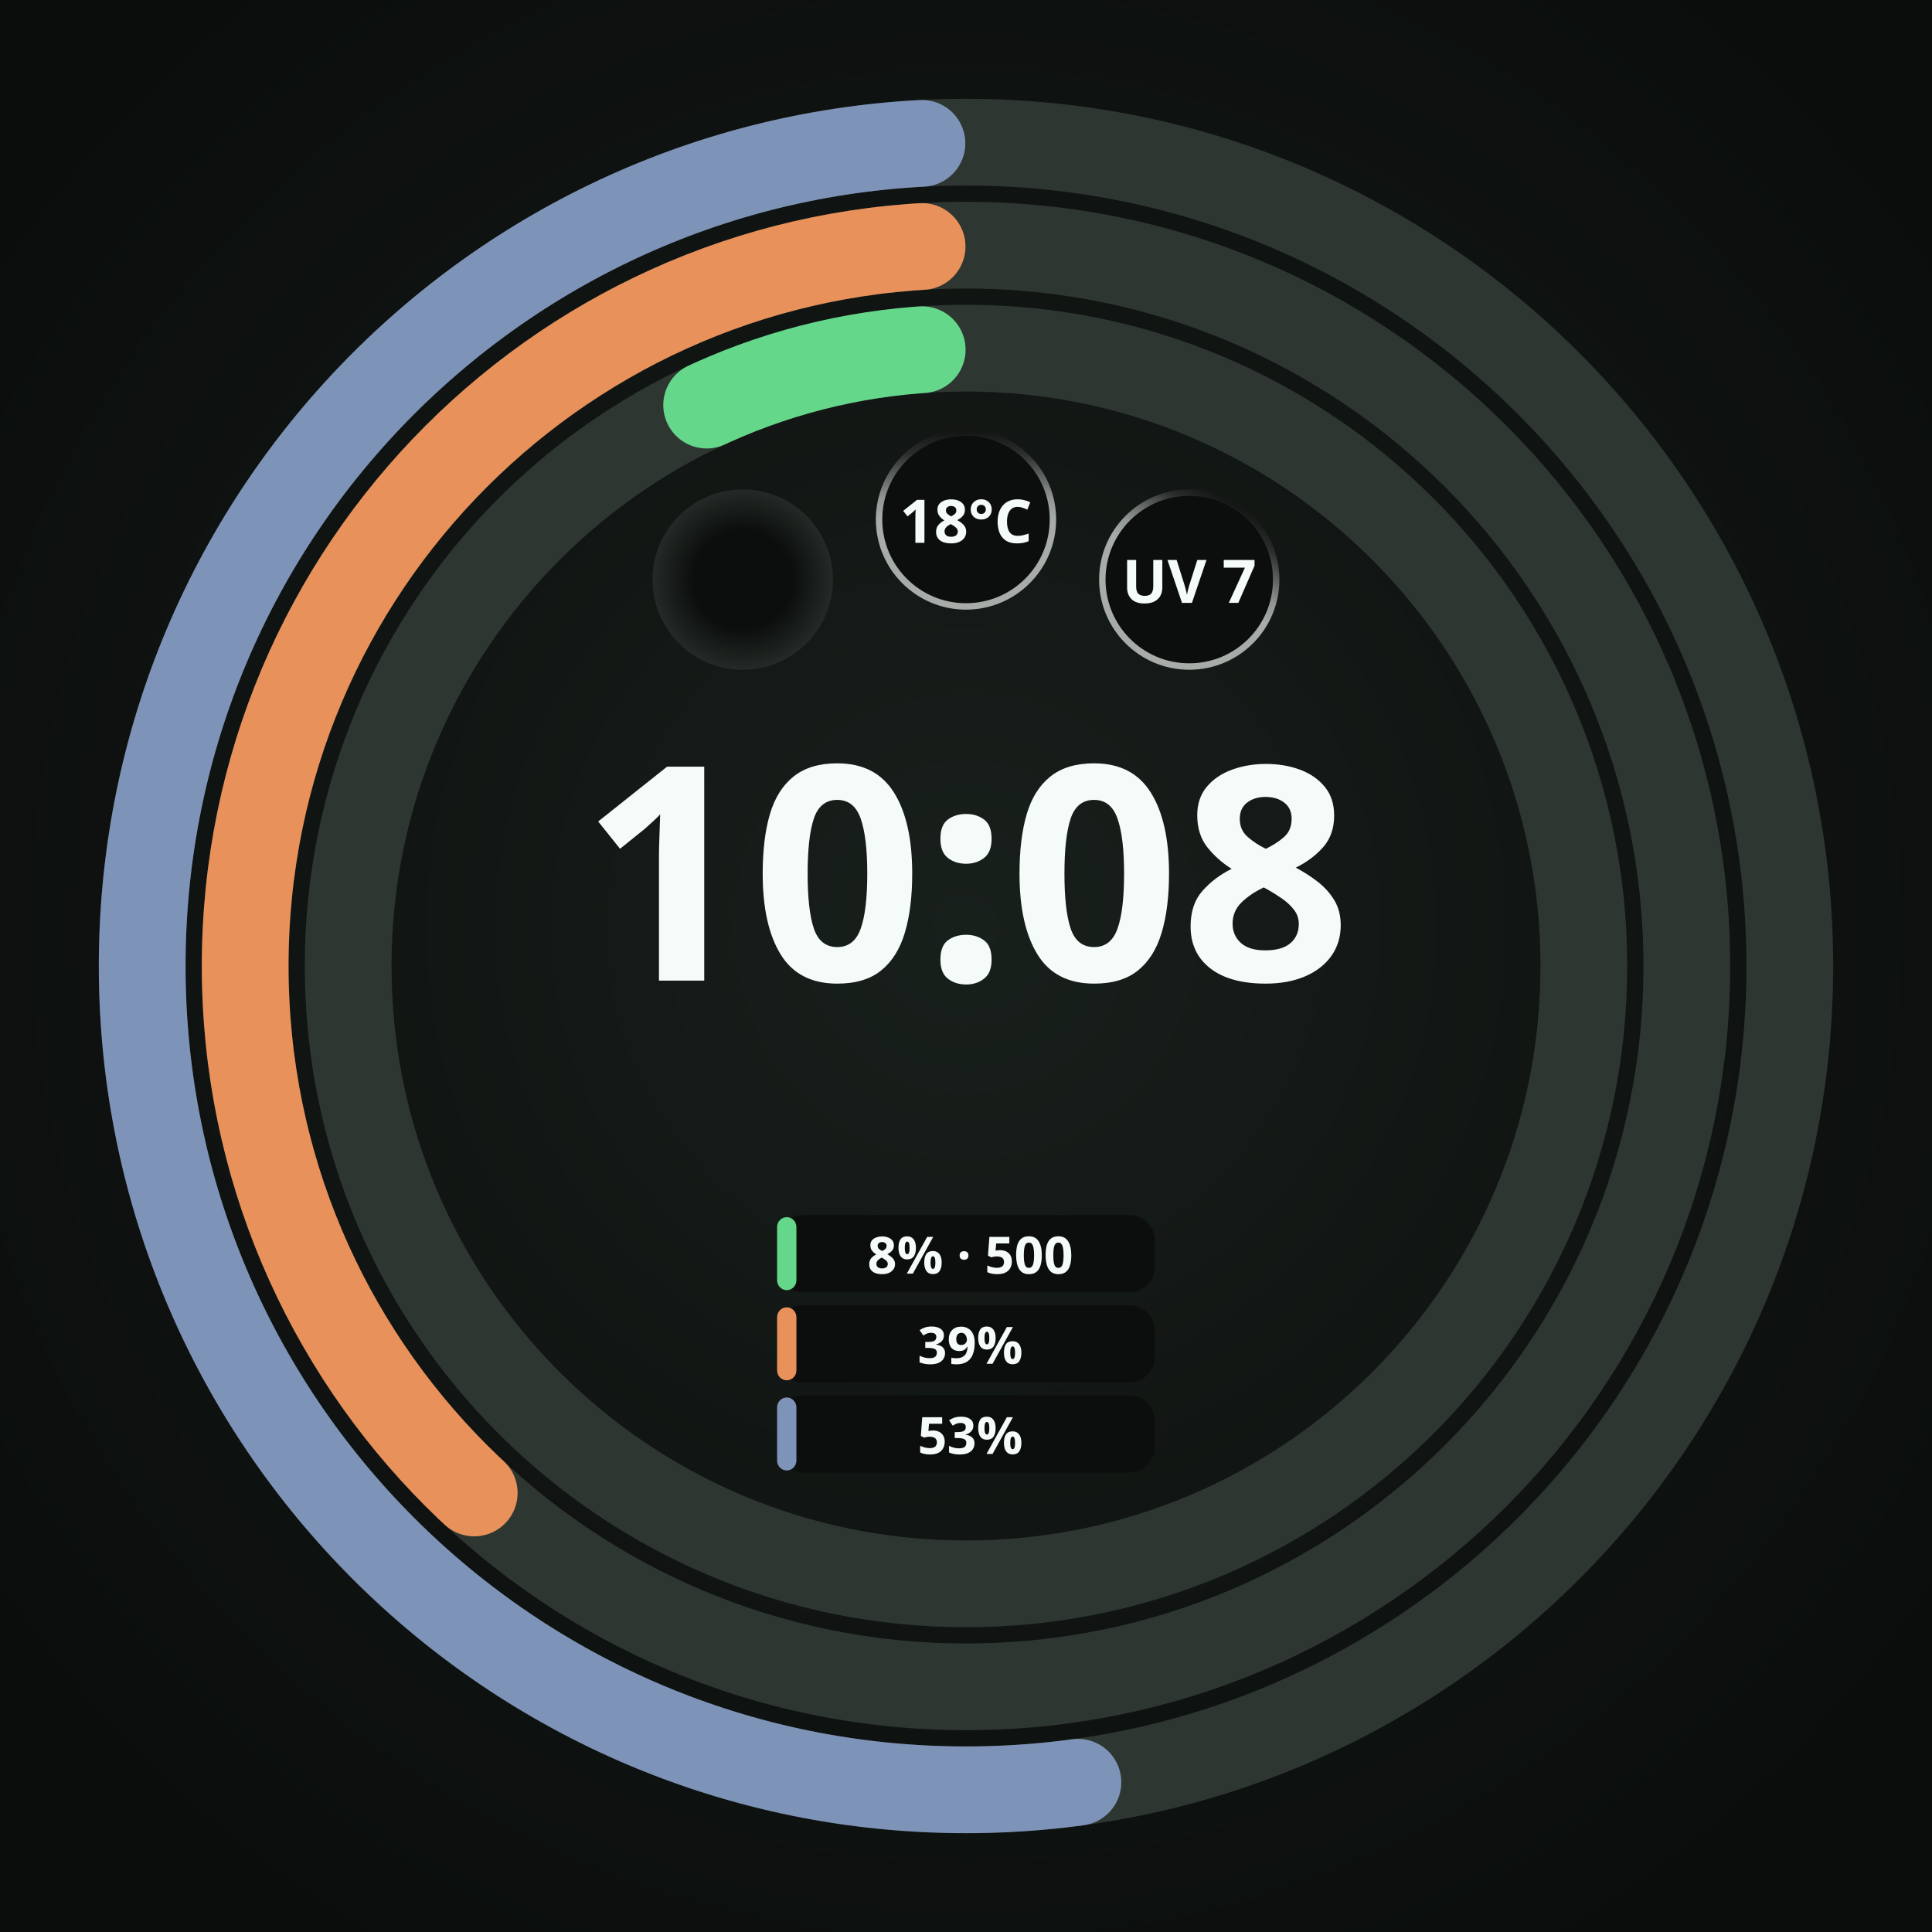
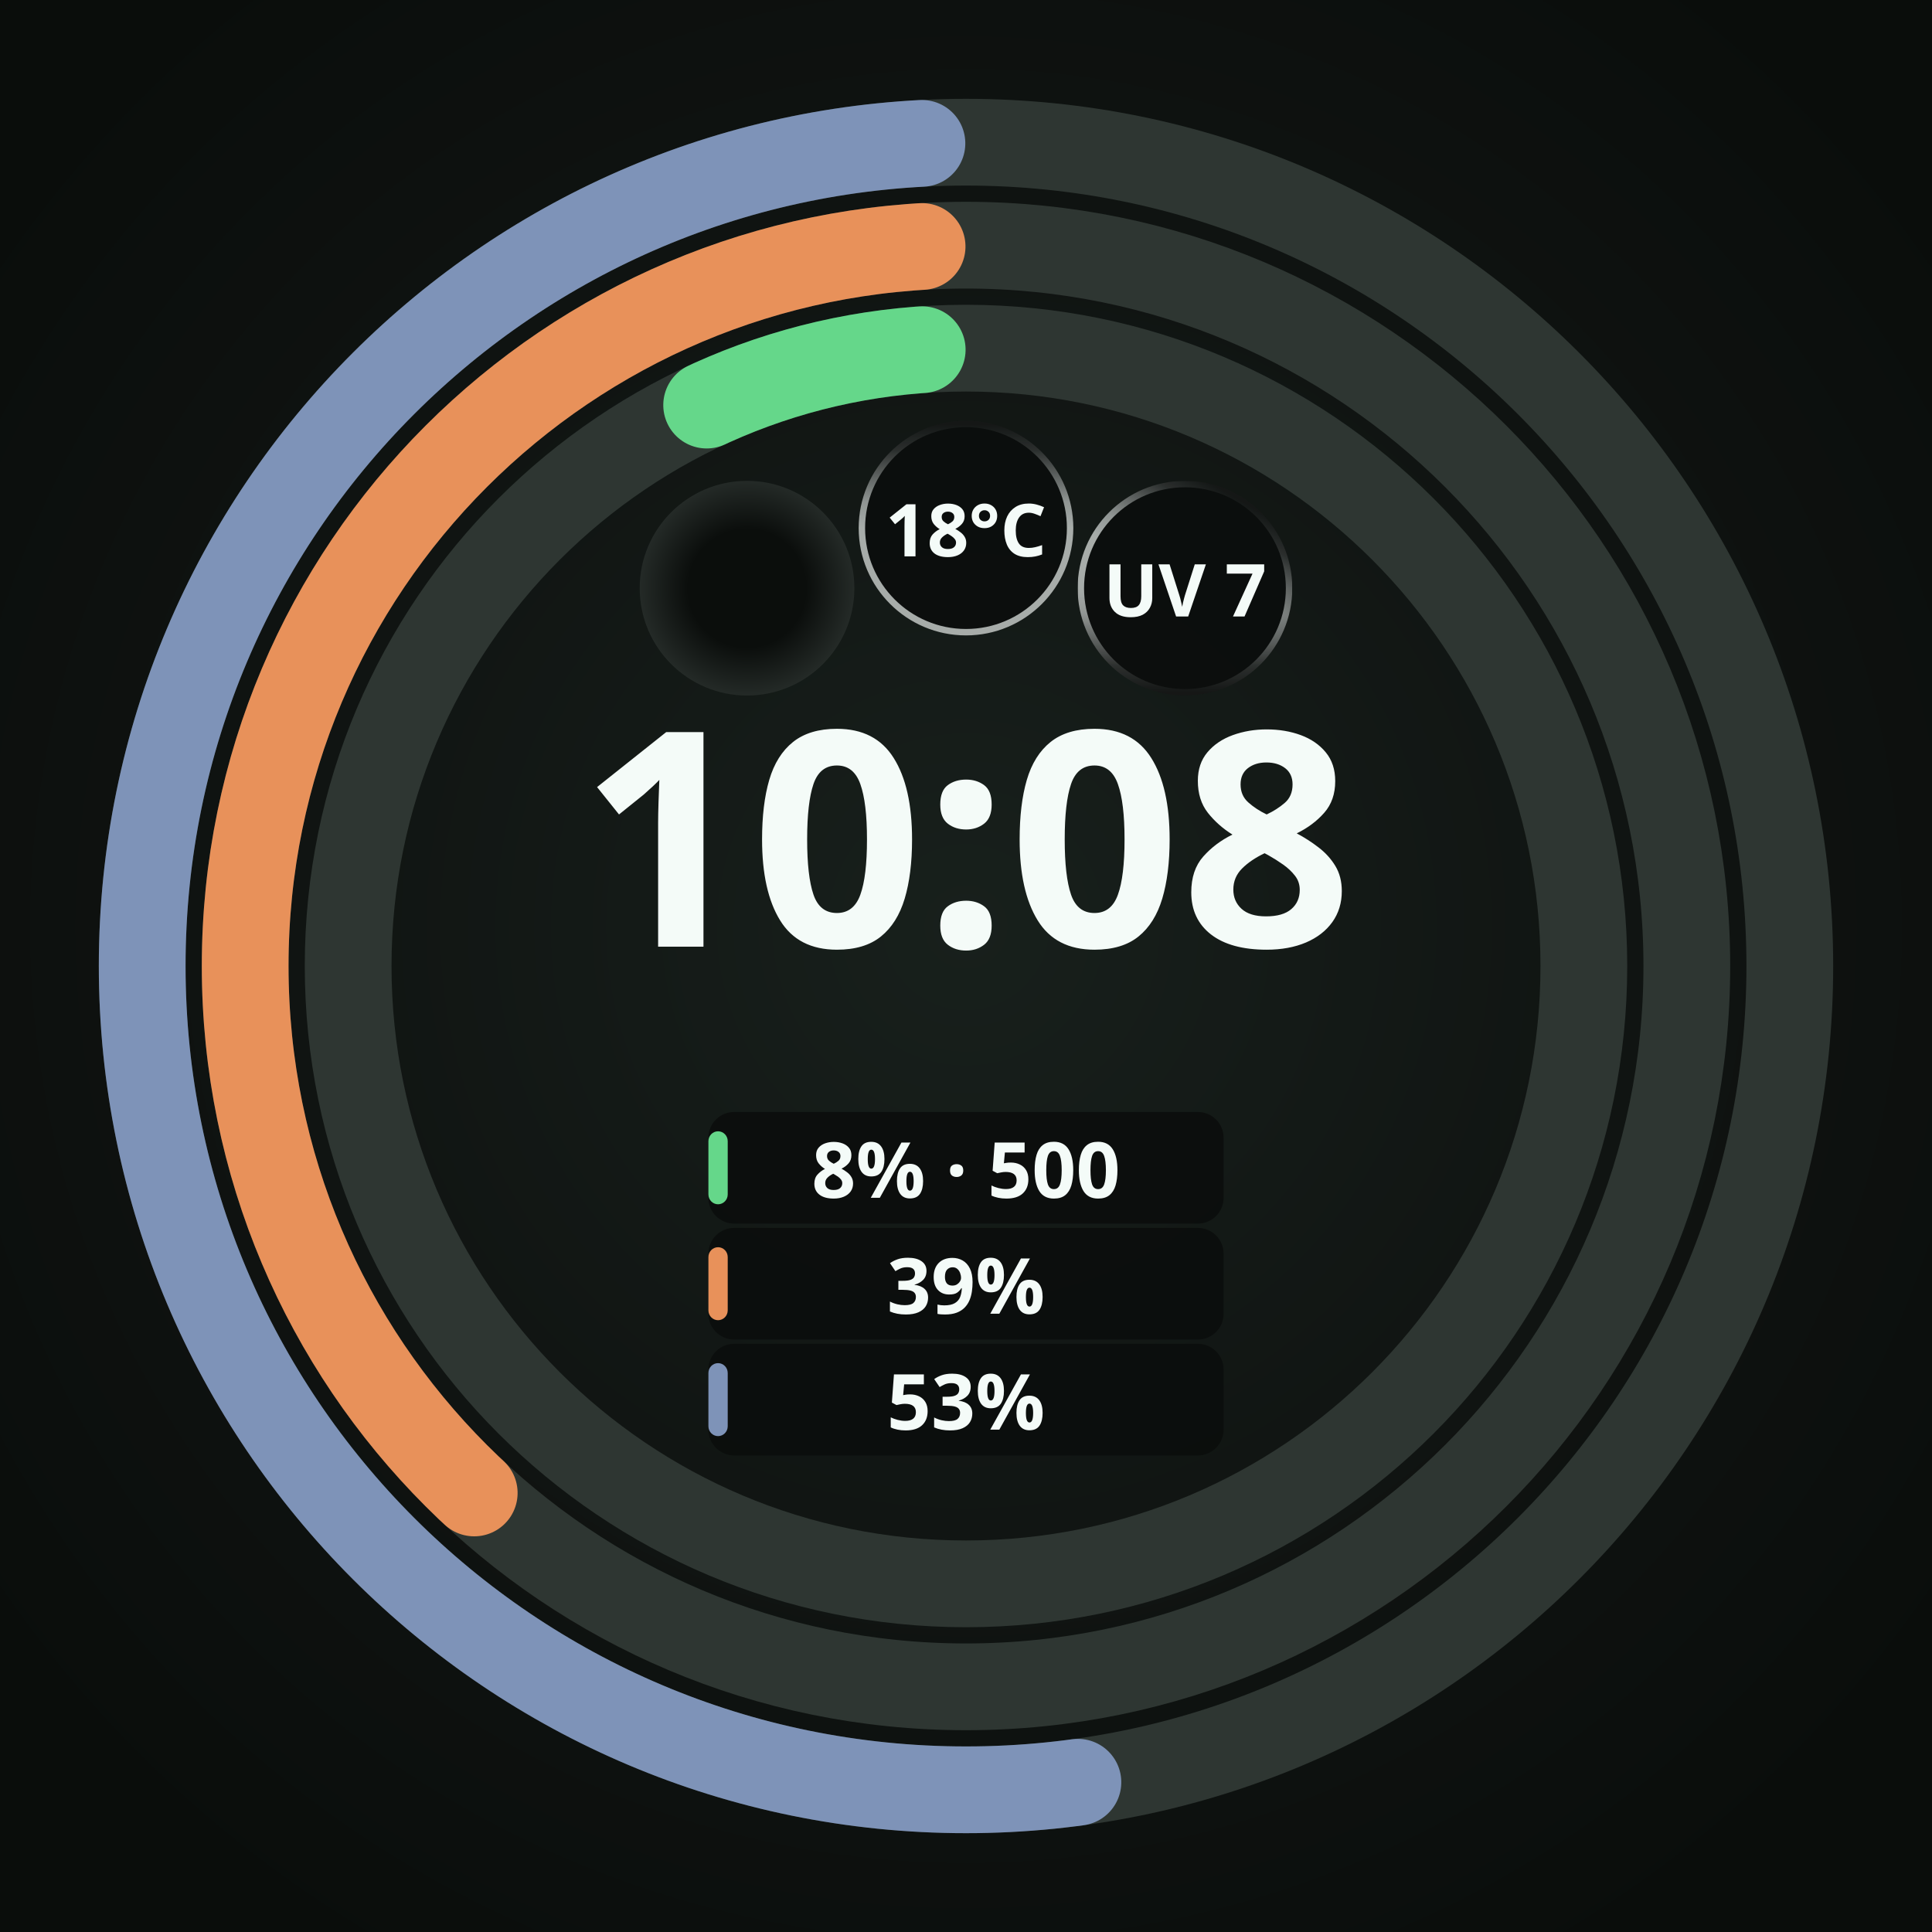
<svg xmlns="http://www.w3.org/2000/svg" width="450" height="450" viewBox="0 0 450 450" role="img" aria-label="Round · 3 providers · cleared upper cell">
  <defs>
    <radialGradient id="lift" cx="50%" cy="48%" r="62%">
      <stop offset="0%" stop-color="#18201C" />
      <stop offset="55%" stop-color="#101412" />
      <stop offset="100%" stop-color="#0A0D0B" />
    </radialGradient>
    <radialGradient id="cellRecess" cx="50%" cy="50%" r="50%">
      <stop offset="0%" stop-color="#0B0E0C" />
      <stop offset="55%" stop-color="#0B0E0C" />
      <stop offset="100%" stop-color="#242A27" />
    </radialGradient>
  </defs>
  <rect width="450" height="450" fill="url(#lift)" />
  <circle cx="225" cy="225" r="143.91" fill="none" stroke="#2E3632" stroke-width="20.205" />
  <circle cx="225" cy="225" r="143.91" fill="none" stroke="#65D78A" stroke-width="20.205" stroke-linecap="round" stroke-dasharray="52.13 904.21" stroke-dashoffset="-841.98" transform="rotate(-90 225 225)" />
  <circle cx="225" cy="225" r="167.895" fill="none" stroke="#2E3632" stroke-width="20.205" />
  <circle cx="225" cy="225" r="167.895" fill="none" stroke="#E8915A" stroke-width="20.205" stroke-linecap="round" stroke-dasharray="391.21 1054.92" stroke-dashoffset="-653.60" transform="rotate(-90 225 225)" />
  <circle cx="225" cy="225" r="191.88" fill="none" stroke="#2E3632" stroke-width="20.205" />
  <circle cx="225" cy="225" r="191.88" fill="none" stroke="#7E93B8" stroke-width="20.205" stroke-linecap="round" stroke-dasharray="618.77 1205.62" stroke-dashoffset="-576.74" transform="rotate(-90 225 225)" />
-   <circle cx="173.0" cy="135.0" r="21.0" fill="url(#cellRecess)" />
-   <circle cx="225.0" cy="121.0" r="21.0" fill="#0B0E0C" fill-opacity="0.92" />
+   <circle cx="174.0" cy="137.0" r="25.0" fill="url(#cellRecess)" />
+   <circle cx="225.0" cy="123.0" r="25.0" fill="#0B0E0C" fill-opacity="0.92" />
  <defs>
-     <linearGradient id="cellRing1" gradientUnits="userSpaceOnUse" x1="225" y1="141.25" x2="225" y2="100.75">
+     <linearGradient id="cellRing1" gradientUnits="userSpaceOnUse" x1="225" y1="147.25" x2="225" y2="98.75">
      <stop offset="0" stop-color="#F4FBF8" stop-opacity="0.667" />
      <stop offset="0.5" stop-color="#F4FBF8" stop-opacity="0.667" />
      <stop offset="0.625" stop-color="#F4FBF8" stop-opacity="0.569" />
      <stop offset="0.75" stop-color="#F4FBF8" stop-opacity="0.353" />
      <stop offset="0.875" stop-color="#F4FBF8" stop-opacity="0.137" />
      <stop offset="1" stop-color="#F4FBF8" stop-opacity="0.039" />
    </linearGradient>
  </defs>
-   <circle cx="225.0" cy="121.0" r="20.25" fill="none" stroke="url(#cellRing1)" stroke-width="1.50" stroke-opacity="1" />
-   <text x="225.0" y="121.0" text-anchor="middle" dominant-baseline="central" font-family="Noto Sans, sans-serif" font-size="14.0" font-weight="700" fill="#F4FBF8" fill-opacity="1">18°C</text>
-   <circle cx="277.0" cy="135.0" r="21.0" fill="#0B0E0C" fill-opacity="0.92" />
+   <circle cx="225.0" cy="123.0" r="24.25" fill="none" stroke="url(#cellRing1)" stroke-width="1.50" stroke-opacity="1" />
+   <text x="225.0" y="123.0" text-anchor="middle" dominant-baseline="central" font-family="Noto Sans, sans-serif" font-size="17.0" font-weight="700" fill="#F4FBF8" fill-opacity="1">18°C</text>
+   <circle cx="276.0" cy="137.0" r="25.0" fill="#0B0E0C" fill-opacity="0.92" />
  <defs>
-     <linearGradient id="cellRing2" gradientUnits="userSpaceOnUse" x1="266.869" y1="152.534" x2="287.131" y2="117.466">
+     <linearGradient id="cellRing2" gradientUnits="userSpaceOnUse" x1="263.84" y1="157.981" x2="288.16" y2="116.019">
      <stop offset="0" stop-color="#F4FBF8" stop-opacity="0.667" />
      <stop offset="0.5" stop-color="#F4FBF8" stop-opacity="0.667" />
      <stop offset="0.625" stop-color="#F4FBF8" stop-opacity="0.569" />
      <stop offset="0.75" stop-color="#F4FBF8" stop-opacity="0.353" />
      <stop offset="0.875" stop-color="#F4FBF8" stop-opacity="0.137" />
      <stop offset="1" stop-color="#F4FBF8" stop-opacity="0.039" />
    </linearGradient>
+     <linearGradient id="cellBottom2" gradientUnits="userSpaceOnUse" x1="276" y1="112.75" x2="276" y2="161.25">
+       <stop offset="0" stop-color="white" stop-opacity="1" />
+       <stop offset="0.5" stop-color="white" stop-opacity="1" />
+       <stop offset="0.625" stop-color="white" stop-opacity="0.855" />
+       <stop offset="0.75" stop-color="white" stop-opacity="0.529" />
+       <stop offset="0.875" stop-color="white" stop-opacity="0.208" />
+       <stop offset="1" stop-color="white" stop-opacity="0.059" />
+     </linearGradient>
+     <mask id="cellBottomMask2" maskUnits="userSpaceOnUse" x="251" y="112" width="50" height="50">
+       <rect x="251" y="112" width="50" height="50" fill="url(#cellBottom2)" />
+     </mask>
  </defs>
-   <circle cx="277.0" cy="135.0" r="20.25" fill="none" stroke="url(#cellRing2)" stroke-width="1.50" stroke-opacity="1" />
-   <text x="277.0" y="135.0" text-anchor="middle" dominant-baseline="central" font-family="Noto Sans, sans-serif" font-size="14.0" font-weight="700" fill="#F4FBF8" fill-opacity="1">UV 7</text>
-   <text x="225" y="228.4" text-anchor="middle" font-family="Noto Sans, sans-serif" font-size="69.8" font-weight="700" fill="#F4FBF8">10:08</text>
-   <rect x="181.0" y="283.0" width="88.0" height="18.0" rx="6.0" fill="#0B0E0C" fill-opacity="0.92" />
-   <rect x="181.0" y="283.5" width="4.5" height="17.0" rx="2.3" fill="#65D78A" />
-   <text x="226.0" y="292.0" text-anchor="middle" dominant-baseline="central" font-family="Noto Sans, sans-serif" font-size="12.0" font-weight="700" fill="#F4FBF8">8% · 500</text>
-   <rect x="181.0" y="304.0" width="88.0" height="18.0" rx="6.0" fill="#0B0E0C" fill-opacity="0.92" />
-   <rect x="181.0" y="304.5" width="4.5" height="17.0" rx="2.3" fill="#E8915A" />
-   <text x="226.0" y="313.0" text-anchor="middle" dominant-baseline="central" font-family="Noto Sans, sans-serif" font-size="12.0" font-weight="700" fill="#F4FBF8">39%</text>
-   <rect x="181.0" y="325.0" width="88.0" height="18.0" rx="6.0" fill="#0B0E0C" fill-opacity="0.92" />
-   <rect x="181.0" y="325.5" width="4.5" height="17.0" rx="2.3" fill="#7E93B8" />
-   <text x="226.0" y="334.0" text-anchor="middle" dominant-baseline="central" font-family="Noto Sans, sans-serif" font-size="12.0" font-weight="700" fill="#F4FBF8">53%</text>
+   <circle cx="276.0" cy="137.0" r="24.25" fill="none" stroke="url(#cellRing2)" stroke-width="1.50" stroke-opacity="1" mask="url(#cellBottomMask2)" />
+   <text x="276.0" y="137.0" text-anchor="middle" dominant-baseline="central" font-family="Noto Sans, sans-serif" font-size="17.0" font-weight="700" fill="#F4FBF8" fill-opacity="1">UV 7</text>
+   <text x="225" y="220.5" text-anchor="middle" font-family="Noto Sans, sans-serif" font-size="70.0" font-weight="700" fill="#F4FBF8">10:08</text>
+   <rect x="165.0" y="259.0" width="120.0" height="26.0" rx="6.0" fill="#0B0E0C" fill-opacity="0.92" />
+   <rect x="165.0" y="263.5" width="4.5" height="17.0" rx="2.3" fill="#65D78A" />
+   <text x="225.0" y="272.0" text-anchor="middle" dominant-baseline="central" font-family="Noto Sans, sans-serif" font-size="18.0" font-weight="700" fill="#F4FBF8">8% · 500</text>
+   <rect x="165.0" y="286.0" width="120.0" height="26.0" rx="6.0" fill="#0B0E0C" fill-opacity="0.92" />
+   <rect x="165.0" y="290.5" width="4.5" height="17.0" rx="2.3" fill="#E8915A" />
+   <text x="225.0" y="299.0" text-anchor="middle" dominant-baseline="central" font-family="Noto Sans, sans-serif" font-size="18.0" font-weight="700" fill="#F4FBF8">39%</text>
+   <rect x="165.0" y="313.0" width="120.0" height="26.0" rx="6.0" fill="#0B0E0C" fill-opacity="0.92" />
+   <rect x="165.0" y="317.5" width="4.5" height="17.0" rx="2.3" fill="#7E93B8" />
+   <text x="225.0" y="326.0" text-anchor="middle" dominant-baseline="central" font-family="Noto Sans, sans-serif" font-size="18.0" font-weight="700" fill="#F4FBF8">53%</text>
</svg>
